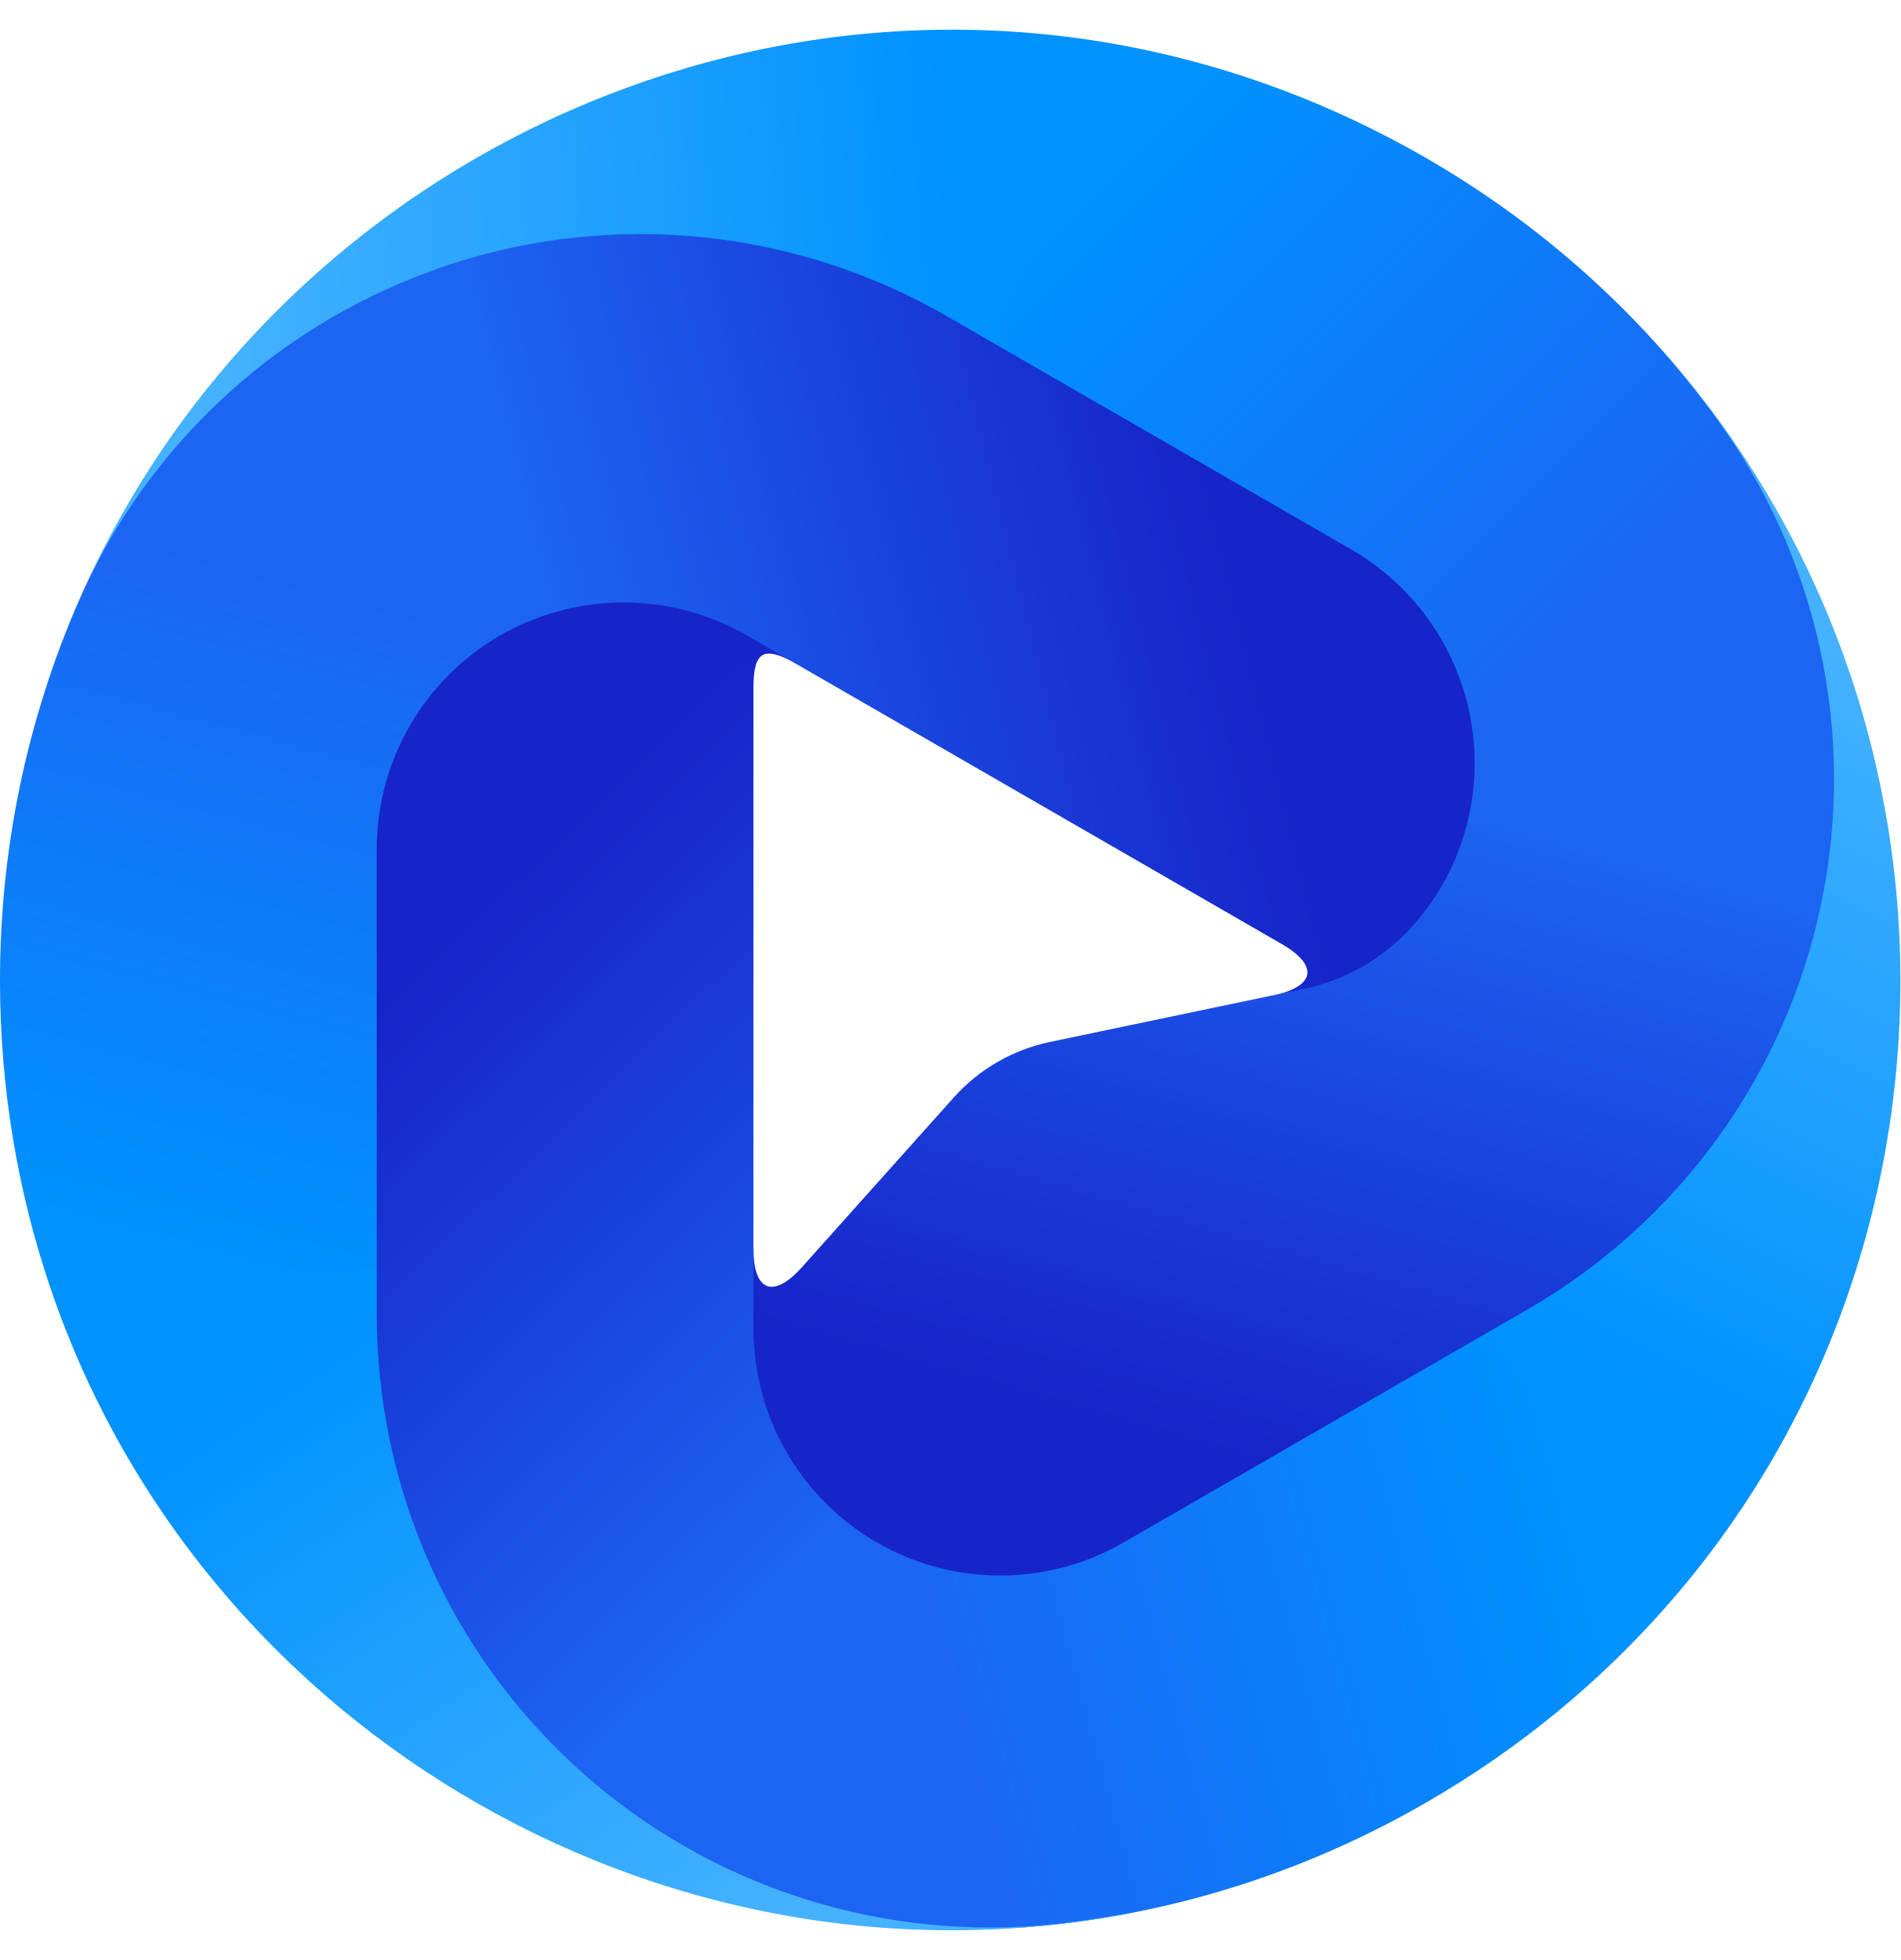
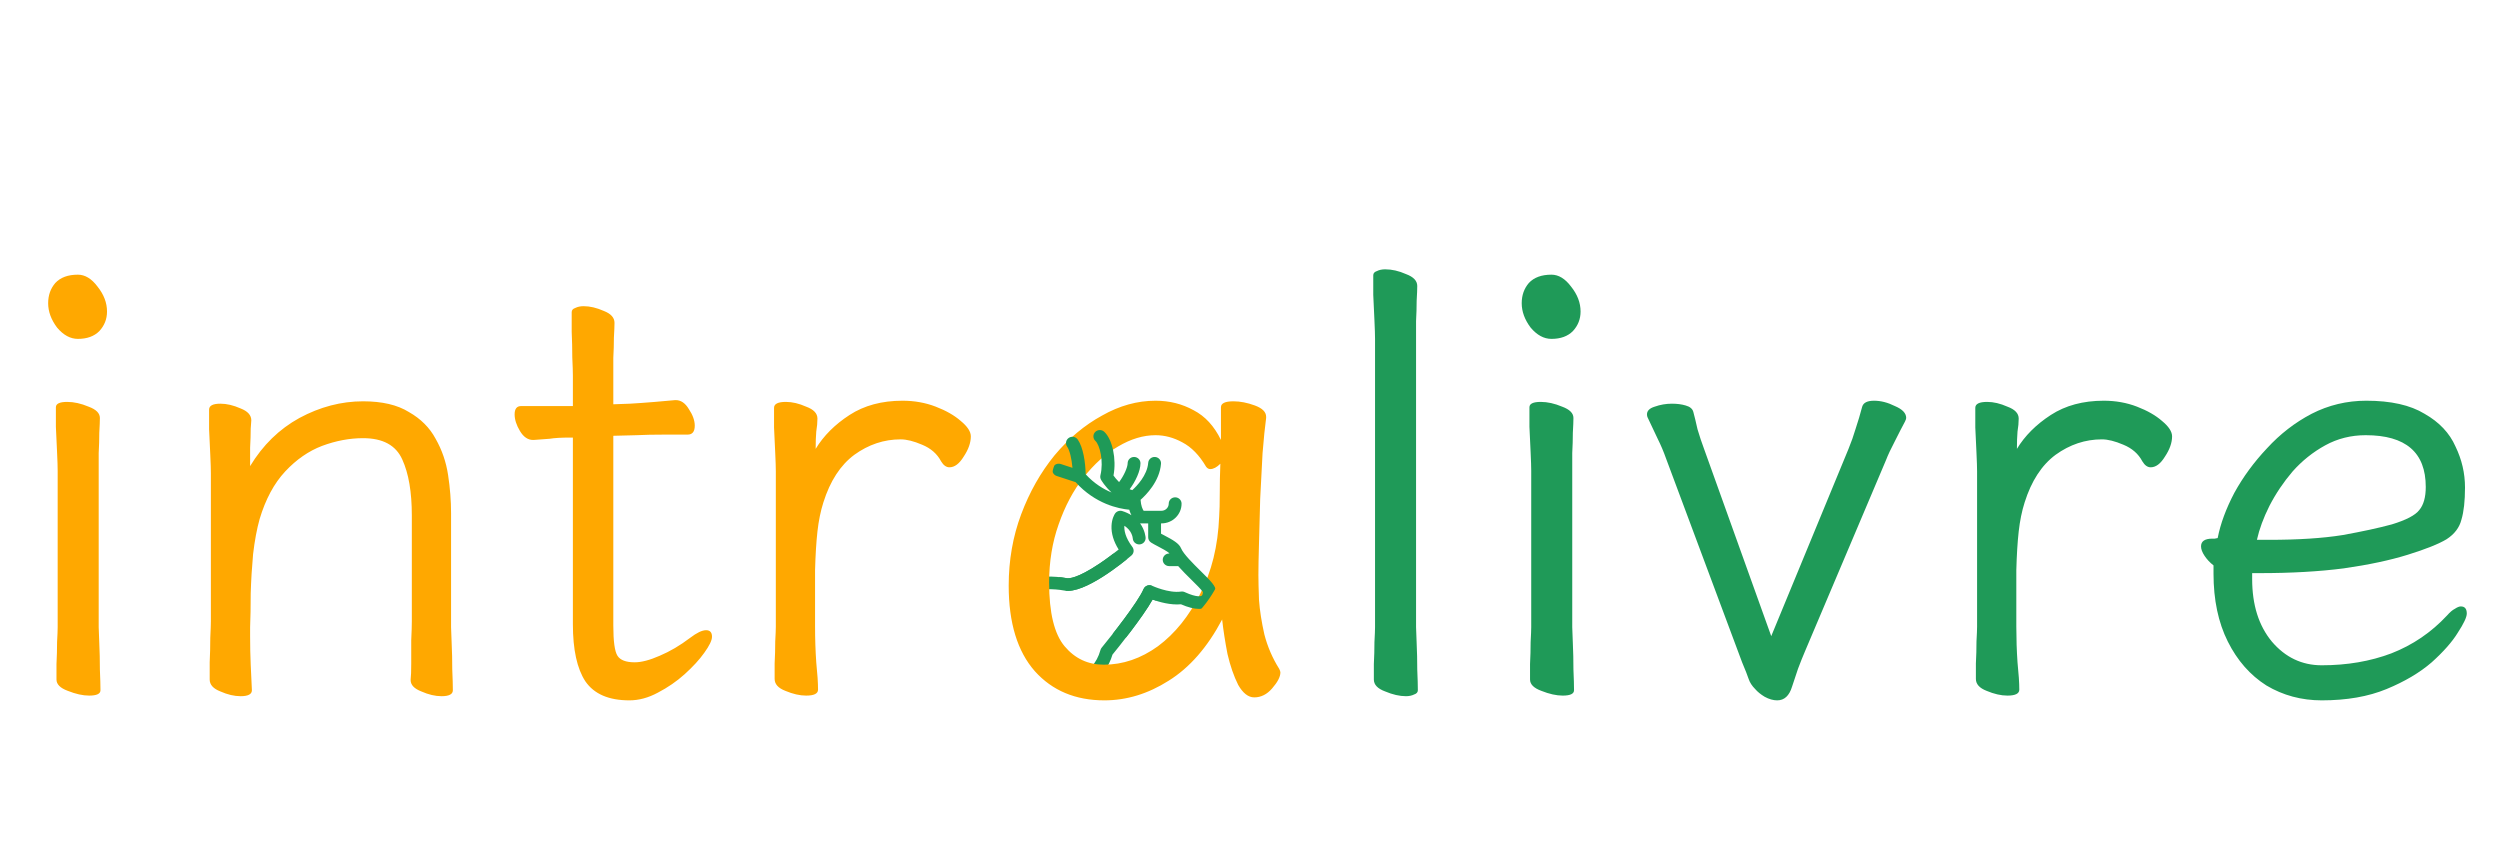
- <svg xmlns="http://www.w3.org/2000/svg" width="32" height="33" viewBox="0 0 32 33" fill="none">
-   <path d="M24.519 13.443C24.445 13.953 24.109 14.647 23.723 15.25C23.235 16.011 22.462 16.543 21.577 16.728L17.68 17.543C17.053 17.674 16.485 18.002 16.059 18.479L13.503 21.336C13.023 21.872 12.687 21.744 12.687 21.024C12.681 21.051 11.419 24.307 14.765 26.237C16.05 26.979 17.901 26.712 19.186 25.971L25.998 22.042C28.546 20.572 30.345 18.086 30.942 15.209C30.966 15.095 30.984 14.981 31.004 14.867L24.519 13.443Z" fill="url(#paint0_linear_2484_3243)" />
-   <path d="M22.753 9.518C24.038 10.259 24.564 11.363 24.564 12.846C24.564 13.048 24.548 13.247 24.519 13.443L27.264 14.621L31.004 14.866C31.483 12.095 30.544 9.242 28.862 6.974C27.596 5.268 25.967 3.787 24.008 2.657C22.417 1.74 20.764 1.135 19.102 0.803L17.236 3.22L16.646 5.996L22.753 9.518Z" fill="url(#paint1_linear_2484_3243)" />
-   <path d="M0.784 11.552C0.783 11.554 0.785 11.555 0.786 11.552C0.93 11.12 1.11 10.639 1.336 10.124C2.513 7.434 4.783 5.641 7.575 4.726C10.367 3.812 13.415 4.132 15.96 5.6L16.646 5.996L19.102 0.803C11.291 -0.757 3.307 3.833 0.794 11.522C0.792 11.525 0.788 11.538 0.784 11.552Z" fill="url(#paint2_linear_2484_3243)" />
-   <path d="M18.92 25.97C17.634 26.712 16.05 26.712 14.765 25.97C14.59 25.87 14.426 25.757 14.27 25.634L12.009 27.189L10.06 30.338C12.223 32.138 15.032 32.716 17.839 32.395C19.951 32.152 22.049 31.483 24.008 30.353C25.599 29.436 26.95 28.308 28.068 27.036L26.906 24.213L25.026 22.448L18.92 25.97Z" fill="url(#paint3_linear_2484_3243)" />
-   <path d="M14.27 25.634C13.28 24.854 12.687 23.657 12.687 22.375V22.248V11.572C12.687 10.969 12.865 10.866 13.388 11.168C12.582 10.703 10.72 9.107 8.421 10.433C7.136 11.175 6.077 12.812 6.077 14.295V22.153C6.077 25.092 7.599 28.157 9.794 30.113C9.881 30.191 9.971 30.264 10.06 30.338L14.27 25.634Z" fill="url(#paint4_linear_2484_3243)" />
-   <path d="M27.91 5.812C27.909 5.811 27.907 5.812 27.909 5.814C28.211 6.154 28.539 6.551 28.872 7.004C30.615 9.368 31.266 12.361 30.663 15.234C30.059 18.107 28.257 20.585 25.713 22.052L25.026 22.448L28.068 27.036C33.327 21.058 33.34 11.855 27.932 5.836C27.929 5.833 27.92 5.823 27.91 5.812Z" fill="url(#paint5_linear_2484_3243)" />
-   <path d="M6.344 14.294C6.344 12.811 7.136 11.441 8.421 10.699C8.596 10.599 8.776 10.513 8.96 10.44L8.743 7.706L7.219 4.579C4.577 5.55 2.44 7.558 1.315 10.147C0.469 12.096 9.792e-06 14.246 0 16.505C0 18.341 0.303 20.073 0.846 21.677L3.874 22.083L6.344 21.339V14.294V14.294Z" fill="url(#paint6_linear_2484_3243)" />
-   <path d="M8.96 10.44C10.132 9.973 11.465 10.058 12.576 10.699L12.687 10.763L21.582 15.894C22.206 16.254 22.15 16.608 21.445 16.756L21.958 16.648C22.633 16.507 23.25 16.162 23.722 15.659C24.533 14.795 24.831 13.752 24.831 12.846C24.83 11.363 24.038 9.993 22.753 9.251L15.941 5.322C13.393 3.853 10.339 3.539 7.546 4.461C7.436 4.497 7.327 4.539 7.219 4.579L8.96 10.44Z" fill="url(#paint7_linear_2484_3243)" />
-   <path d="M19.322 32.152C19.325 32.152 19.324 32.15 19.322 32.15C18.875 32.242 18.367 32.326 17.808 32.389C14.888 32.715 11.968 31.781 9.779 29.823C7.59 27.864 6.344 25.066 6.344 22.131L6.344 21.339L0.846 21.677C3.399 29.216 11.369 33.828 19.291 32.159C19.295 32.158 19.308 32.155 19.322 32.152Z" fill="url(#paint8_linear_2484_3243)" />
-   <defs>
-     <linearGradient id="paint0_linear_2484_3243" x1="20.06" y1="24.27" x2="23.207" y2="13.307" gradientUnits="userSpaceOnUse">
-       <stop stop-color="#1724C9" />
-       <stop offset="1" stop-color="#1C64F2" />
-     </linearGradient>
-     <linearGradient id="paint1_linear_2484_3243" x1="27.309" y1="10.9" x2="19.03" y2="2.65" gradientUnits="userSpaceOnUse">
-       <stop stop-color="#1C64F2" />
-       <stop offset="1" stop-color="#0092FF" />
-     </linearGradient>
-     <linearGradient id="paint2_linear_2484_3243" x1="16.165" y1="5.521" x2="3.674" y2="6.31" gradientUnits="userSpaceOnUse">
-       <stop stop-color="#0092FF" />
-       <stop offset="1" stop-color="#45B2FF" />
-     </linearGradient>
-     <linearGradient id="paint3_linear_2484_3243" x1="15.32" y1="29.163" x2="26.537" y2="26.136" gradientUnits="userSpaceOnUse">
-       <stop stop-color="#1C64F2" />
-       <stop offset="1" stop-color="#0092FF" />
-     </linearGradient>
-     <linearGradient id="paint4_linear_2484_3243" x1="7.269" y1="16.183" x2="15.232" y2="24.435" gradientUnits="userSpaceOnUse">
-       <stop stop-color="#1724C9" />
-       <stop offset="1" stop-color="#1C64F2" />
-     </linearGradient>
-     <linearGradient id="paint5_linear_2484_3243" x1="25.451" y1="22.136" x2="31.007" y2="10.934" gradientUnits="userSpaceOnUse">
-       <stop stop-color="#0092FF" />
-       <stop offset="1" stop-color="#45B2FF" />
-     </linearGradient>
-     <linearGradient id="paint6_linear_2484_3243" x1="5.364" y1="9.631" x2="2.391" y2="20.806" gradientUnits="userSpaceOnUse">
-       <stop stop-color="#1C64F2" />
-       <stop offset="1" stop-color="#0092FF" />
-     </linearGradient>
-     <linearGradient id="paint7_linear_2484_3243" x1="20.543" y1="9.099" x2="9.678" y2="11.804" gradientUnits="userSpaceOnUse">
-       <stop stop-color="#1724C9" />
-       <stop offset="1" stop-color="#1C64F2" />
-     </linearGradient>
-     <linearGradient id="paint8_linear_2484_3243" x1="6.407" y1="21.857" x2="13.333" y2="32.275" gradientUnits="userSpaceOnUse">
-       <stop stop-color="#0092FF" />
-       <stop offset="1" stop-color="#45B2FF" />
-     </linearGradient>
-   </defs>
+ <svg xmlns="http://www.w3.org/2000/svg" width="2523" height="869" viewBox="0 0 2523 869" fill="none">
+   <mask id="mask0_1_27" style="mask-type:alpha" maskUnits="userSpaceOnUse" x="1034" y="555" width="134" height="121">
+     <ellipse cx="1101" cy="615.5" rx="67" ry="60.5" fill="#D9D9D9" />
+   </mask>
+   <g mask="url(#mask0_1_27)">
+     <path d="M1211.69 576.268C1204.35 569.024 1194.29 559.102 1191.98 553.431C1189.94 548.428 1183.84 544.941 1174.76 540.191C1173.69 539.633 1172.65 539.091 1171.71 538.584V528.21H1172.14C1183.34 528.21 1192.45 519.263 1192.45 508.265C1192.45 504.749 1189.54 501.899 1185.97 501.899C1182.39 501.899 1179.49 504.748 1179.49 508.265C1179.49 512.243 1176.19 515.48 1172.14 515.48H1154.16C1153.09 513.908 1151.47 510.57 1151.07 504.411C1156.24 499.858 1170.33 485.913 1171.69 467.999C1171.96 464.493 1169.28 461.439 1165.71 461.177C1162.14 460.912 1159.03 463.545 1158.77 467.052C1157.8 479.804 1147.05 490.73 1142.71 494.647C1141.79 494.406 1140.9 494.093 1140.03 493.747C1145.85 486.066 1150.97 475.317 1150.97 467.526C1150.97 464.01 1148.07 461.16 1144.49 461.16C1140.92 461.16 1138.02 464.009 1138.02 467.526C1138.02 471.631 1134.13 480.363 1129.37 486.526C1126.81 484.016 1124.89 481.521 1123.74 479.881C1126.87 463.456 1122.74 443.4 1114.36 435.712C1111.74 433.314 1107.64 433.451 1105.2 436.022C1102.76 438.592 1102.9 442.62 1105.52 445.019C1109.88 449.017 1114 465.668 1110.55 479.601C1110.17 481.168 1110.4 482.821 1111.2 484.226C1111.47 484.697 1115.15 491.004 1121.79 497.012C1113.62 493.673 1104.33 488.058 1095.66 478.66C1095.4 466.448 1093.19 451.494 1087.63 443.55C1085.6 440.654 1081.57 439.921 1078.62 441.911C1075.67 443.903 1074.93 447.867 1076.95 450.763C1079.51 454.413 1081.52 462.722 1082.33 472.146L1070.52 468.277C1067.13 467.168 1063.46 468.967 1062.32 472.302C1061.19 475.638 1063.03 479.244 1066.42 480.354L1085.48 486.598C1105.52 508.694 1128.96 513.416 1139.64 514.387C1140.26 516.57 1141.02 518.413 1141.82 519.967C1139.24 518.337 1136.21 516.896 1132.63 515.779C1129.89 514.925 1126.9 515.949 1125.29 518.296C1124.76 519.086 1122.04 523.395 1121.74 530.685C1121.42 538.385 1123.84 546.402 1128.94 554.578C1124.6 558.038 1117.5 563.508 1109.63 568.788C1087.04 583.941 1078.63 583.874 1076.59 583.493C1063.1 580.968 1049.74 581.954 1039 582.747C1034.58 583.074 1030.42 583.381 1027 583.381C1016.63 583.381 997.437 580.118 978.874 576.962C958.165 573.442 936.752 569.801 923.326 569.801C904.689 569.801 886.061 578.773 873.717 586.3C860.135 594.581 847.362 605.449 841.931 613.343C835.591 622.56 837.661 629.936 839.323 635.862C840.092 638.606 840.82 641.198 840.82 644.066C840.82 647.757 837.309 652.349 834.213 656.4C830.505 661.254 827 665.84 827 671.224C827 674.74 829.9 677.605 833.479 677.605C837.057 677.605 839.958 674.769 839.958 671.253C840.073 669.938 842.784 666.391 844.579 664.044C848.675 658.685 853.771 652.016 853.781 644.088C854.976 646.048 856.288 647.895 857.718 649.682C863.59 665.32 861.865 681.896 852.577 698.959C845.356 712.225 836.074 720.794 835.989 720.872C834.666 722.076 833.912 723.77 833.912 725.544V777.345C833.91 777.425 833.91 777.505 833.912 777.585V793.444C833.912 794.127 834.024 794.807 834.245 795.457L841.156 815.827C842.038 818.426 844.514 820.179 847.303 820.179H861.125C863.425 820.179 865.552 818.982 866.716 817.032C867.878 815.083 867.903 812.673 866.778 810.703L846.87 775.798V766.511C847.877 749.246 864.589 733.093 879.339 718.837C883.999 714.333 888.531 709.948 892.51 705.612C892.309 706.733 892.083 707.864 891.799 709.021C889.071 720.135 883.404 728.767 883.353 728.843C882.265 730.472 881.996 732.5 882.624 734.348L903.358 795.457C903.54 795.994 903.794 796.504 904.114 796.975L917.937 817.345C919.139 819.116 921.161 820.179 923.328 820.179H937.15C939.704 820.179 942.018 818.706 943.062 816.418C944.107 814.13 943.686 811.452 941.988 809.578L909.743 774.019L903.775 756.429C908.56 741.002 922.96 724.762 936.895 709.053C942.283 702.977 947.569 697.017 952.204 691.18C960.243 692.091 983.243 694.451 1006.07 694.451C1015.94 694.451 1025.77 694.004 1034.34 692.812V738.34L1020.71 791.899C1020.41 793.074 1020.46 794.308 1020.85 795.457L1027.76 815.827C1028.65 818.426 1031.12 820.179 1033.91 820.179H1047.73C1050.03 820.179 1052.15 818.99 1053.31 817.049C1054.48 815.111 1054.51 812.711 1053.4 810.739L1036.8 781.17L1046.99 741.104L1052.18 728.546L1055.08 739.908V777.345C1055.07 777.425 1055.07 777.506 1055.08 777.587V793.444C1055.08 794.128 1055.19 794.808 1055.41 795.457L1062.32 815.827C1063.2 818.427 1065.68 820.18 1068.47 820.18H1082.29C1084.59 820.18 1086.72 818.983 1087.88 817.033C1089.04 815.084 1089.07 812.674 1087.94 810.703L1068.04 775.799V740.45C1070.41 735.018 1079.48 713.527 1081.47 697.371C1095.02 695.068 1115.24 685.574 1122.72 660.625C1127.78 654.432 1153.12 623.076 1163.18 605.103C1169.9 607.539 1181.29 610.814 1191.86 609.85C1198.97 612.944 1205.02 614.506 1210.06 614.506C1213.78 614.506 1216.96 613.667 1219.64 611.993C1223 609.892 1227 605.505 1227 596.536C1227 591.568 1222.58 587.009 1211.69 576.268ZM870.252 709.76C862.218 717.523 853.667 725.795 846.87 734.811V728.186C850.376 724.608 857.656 716.511 863.802 705.336C870.994 692.259 874.41 678.967 874.005 666.058C877.074 668.9 880.481 672.081 884.191 675.725C887.335 678.813 889.66 682.308 891.169 686.189C887.35 693.227 879.043 701.265 870.252 709.76ZM1212.68 601.253C1212.29 601.497 1208.52 603.454 1195.69 597.592C1195.68 597.583 1195.66 597.576 1195.64 597.568C1195.63 597.565 1195.62 597.56 1195.62 597.557C1195.6 597.549 1195.58 597.543 1195.56 597.534C1195.39 597.456 1195.21 597.384 1195.03 597.322C1194.97 597.303 1194.92 597.289 1194.86 597.272C1194.72 597.226 1194.57 597.182 1194.42 597.146C1194.34 597.124 1194.25 597.11 1194.16 597.092C1194.05 597.069 1193.93 597.044 1193.81 597.027C1193.7 597.01 1193.58 597.001 1193.46 596.99C1193.37 596.982 1193.28 596.971 1193.19 596.967C1193.04 596.96 1192.89 596.962 1192.74 596.965C1192.68 596.966 1192.62 596.964 1192.56 596.967C1192.36 596.976 1192.17 596.996 1191.97 597.024C1191.96 597.025 1191.94 597.025 1191.93 597.027C1191.92 597.028 1191.91 597.029 1191.89 597.031C1191.88 597.033 1191.87 597.034 1191.86 597.035C1179.35 598.799 1162.99 591.284 1162.83 591.211C1161.22 590.458 1159.37 590.389 1157.71 591.02C1156.05 591.65 1154.73 592.924 1154.05 594.542C1148.68 607.407 1121.74 641.567 1111.81 653.643C1111.24 654.33 1110.83 655.125 1110.6 655.977C1102.82 684.158 1076.36 685.198 1075.27 685.227C1071.73 685.29 1068.9 688.121 1068.9 691.592C1068.9 698.558 1066.06 708.838 1062.88 718.079L1054.21 684.019V671.223C1054.21 667.707 1051.31 664.857 1047.73 664.857C1044.16 664.857 1041.25 667.706 1041.25 671.223V678.542C1020.07 684.105 979.358 681.074 960.7 679.256C965.076 672.121 967.82 665.193 967.82 658.493C967.82 654.977 964.919 652.127 961.34 652.127C957.762 652.127 954.861 654.976 954.861 658.493C954.861 669.418 940.761 685.316 927.125 700.689C916.232 712.97 905.073 725.555 897.697 738.517L895.855 733.088C898.075 729.222 901.98 721.611 904.3 712.383C908.904 694.072 905.117 678.282 893.351 666.722C888.966 662.413 885.036 658.777 881.57 655.568C870.912 645.707 865.042 640.275 861.474 630.344C857.772 620.039 860.835 611.676 863.213 609.684C863.411 609.517 863.593 609.34 863.766 609.157C878.338 596.958 902.807 582.529 923.327 582.529C935.639 582.529 956.496 586.075 976.665 589.504C996.646 592.901 1015.52 596.11 1027 596.11C1030.9 596.11 1035.31 595.784 1039.97 595.441C1050.46 594.666 1062.36 593.789 1074.17 595.997C1094.36 599.78 1134.06 567.185 1141.82 560.613C1144.38 558.44 1144.81 554.694 1142.8 552.016C1135.59 542.412 1134.38 535.146 1134.71 530.627C1142.28 535.401 1143.13 542.472 1143.21 543.472C1143.44 546.952 1146.48 549.606 1150.03 549.42C1153.6 549.228 1156.34 546.227 1156.15 542.716C1156.12 542.231 1155.64 535.209 1150.57 528.152C1150.84 528.187 1151.12 528.21 1151.41 528.21H1158.75V542.214C1158.75 544.342 1159.83 546.33 1161.63 547.51C1163.47 548.712 1165.99 550.032 1168.66 551.429C1171.92 553.129 1178.62 556.636 1180.05 558.408C1180.08 558.47 1180.11 558.532 1180.14 558.594H1179.92C1176.34 558.594 1173.44 561.443 1173.44 564.96C1173.44 568.476 1176.34 571.326 1179.92 571.326H1188.27C1188.51 571.326 1188.75 571.31 1188.98 571.285C1193.1 575.969 1197.96 580.761 1202.51 585.25C1206.77 589.449 1212.49 595.093 1214.02 597.457C1213.91 599.421 1213.43 600.783 1212.68 601.253Z" fill="#1F9A58" />
+   </g>
+   <path d="M108 314.4C108 322 105.4 328.6 100.2 334.2C95 339.4 87.8 342 78.6 342C71 342 64 338.2 57.6 330.6C51.6 322.6 48.6 314.4 48.6 306C48.6 298 51 291.2 55.8 285.6C61 280 68.6 277.2 78.6 277.2C85.8 277.2 92.4 281.2 98.4 289.2C104.8 297.2 108 305.6 108 314.4ZM58.2 475.2C58.2 471.2 58 465 57.6 456.6C57.2 448.2 56.8 439.6 56.4 430.8C56.4 422 56.4 415.4 56.4 411C56.4 407.4 60.2 405.6 67.8 405.6C74.6 405.6 81.8 407.2 89.4 410.4C97 413.2 100.8 417 100.8 421.8C100.8 425 100.6 430 100.2 436.8C100.2 443.2 100 450 99.6 457.2C99.6 464.4 99.6 470.4 99.6 475.2V633C99.6 635.4 99.8 640.8 100.2 649.2C100.6 657.6 100.8 666.4 100.8 675.6C101.2 684.8 101.4 691.8 101.4 696.6C101.4 700.2 97.6 702 90 702C83.6 702 76.4 700.4 68.4 697.2C60.8 694.4 57 690.6 57 685.8C57 682.6 57 677.4 57 670.2C57.4 662.6 57.6 655.2 57.6 648C58 640.8 58.2 635.8 58.2 633V475.2ZM414.417 685.8C414.817 682.6 415.017 677.2 415.017 669.6C415.017 662 415.017 654.2 415.017 646.2C415.417 637.8 415.617 631.4 415.617 627V520.2C415.617 496.6 412.417 477.8 406.017 463.8C399.617 449.4 386.417 442.2 366.417 442.2C352.817 442.2 339.017 444.8 325.017 450C311.417 455.2 299.017 463.8 287.817 475.8C276.617 487.8 268.017 503.8 262.017 523.8C259.217 533.8 257.017 545.6 255.417 559.2C254.217 572.4 253.417 585.6 253.017 598.8C253.017 612 252.817 623.4 252.417 633V642.6C252.417 652.2 252.617 661.6 253.017 670.8C253.417 680 253.817 688.6 254.217 696.6C254.217 700.6 250.417 702.6 242.817 702.6C236.417 702.6 229.617 701 222.417 697.8C215.217 695 211.617 691 211.617 685.8C211.617 682.6 211.617 676.8 211.617 668.4C212.017 660 212.217 651.8 212.217 643.8C212.617 635.4 212.817 629.8 212.817 627V477.6C212.817 473.6 212.617 467.4 212.217 459C211.817 450.6 211.417 442 211.017 433.2C211.017 424.4 211.017 417.8 211.017 413.4C211.017 409.4 214.817 407.4 222.417 407.4C228.817 407.4 235.617 409 242.817 412.2C250.017 415 253.617 419 253.617 424.2C253.617 424.2 253.417 427 253.017 432.6C253.017 438.2 252.817 444.6 252.417 451.8C252.417 459 252.417 465.2 252.417 470.4C265.217 449.2 281.817 433 302.217 421.8C323.017 410.6 344.417 405 366.417 405C385.617 405 401.017 408.6 412.617 415.8C424.617 422.6 433.617 431.6 439.617 442.8C446.017 454 450.217 466.2 452.217 479.4C454.217 492.6 455.217 505.4 455.217 517.8V633C455.217 635.4 455.417 640.8 455.817 649.2C456.217 657.6 456.417 666.4 456.417 675.6C456.817 684.8 457.017 691.8 457.017 696.6C457.017 700.6 453.217 702.6 445.617 702.6C439.217 702.6 432.417 701 425.217 697.8C418.017 695 414.417 691.2 414.417 686.4V685.8ZM578.152 441.6H575.152C566.352 441.6 559.552 442 554.752 442.8C549.952 443.2 544.552 443.6 538.552 444H537.952C532.752 444 528.352 441 524.752 435C521.152 429 519.352 423.4 519.352 418.2C519.352 412.6 521.552 409.8 525.952 409.8H578.152V379.2C578.152 375.2 577.952 369 577.552 360.6C577.552 352.2 577.352 343.6 576.952 334.8C576.952 326 576.952 319.4 576.952 315C576.952 313 578.152 311.6 580.552 310.8C582.952 309.6 585.752 309 588.952 309C595.352 309 602.152 310.6 609.352 313.8C616.552 316.6 620.152 320.6 620.152 325.8C620.152 329 619.952 334 619.552 340.8C619.552 347.2 619.352 354 618.952 361.2C618.952 368.4 618.952 374.4 618.952 379.2V408L635.752 407.4C642.952 407 651.352 406.4 660.952 405.6C670.552 404.8 677.352 404.2 681.352 403.8H681.952C687.152 403.8 691.552 406.8 695.152 412.8C699.152 418.8 701.152 424.4 701.152 429.6C701.152 435.6 698.752 438.6 693.952 438.6C689.952 438.6 682.352 438.6 671.152 438.6C659.952 438.6 650.352 438.8 642.352 439.2L618.952 439.8V631.2C618.952 647.2 620.352 657.4 623.152 661.8C625.952 666.2 631.752 668.4 640.552 668.4C647.352 668.4 655.752 666.2 665.752 661.8C676.152 657.4 686.352 651.4 696.352 643.8C703.152 638.6 708.552 636 712.552 636C716.552 636 718.552 638.2 718.552 642.6C718.552 646.2 715.952 651.6 710.752 658.8C705.952 665.6 699.352 672.8 690.952 680.4C682.952 687.6 673.952 693.8 663.952 699C654.352 704.2 644.752 706.8 635.152 706.8C614.352 706.8 599.552 700.4 590.752 687.6C582.352 674.8 578.152 655.6 578.152 630V441.6ZM782.963 475.8C782.963 471.8 782.763 465.6 782.363 457.2C781.963 448.8 781.563 440.2 781.163 431.4C781.163 422.6 781.163 416 781.163 411.6C781.163 407.6 785.163 405.6 793.163 405.6C799.563 405.6 806.363 407.2 813.563 410.4C821.163 413.2 824.963 417.2 824.963 422.4C824.963 426.4 824.563 430.8 823.763 435.6C823.363 440.4 823.163 446.2 823.163 453C831.163 439.8 842.563 428.4 857.363 418.8C872.163 409.2 889.963 404.4 910.763 404.4C922.763 404.4 933.963 406.4 944.363 410.4C954.763 414.4 963.163 419.2 969.563 424.8C976.363 430.4 979.763 435.6 979.763 440.4C979.763 446.8 977.363 453.6 972.563 460.8C968.163 468 963.363 471.6 958.163 471.6C954.963 471.6 952.163 469.6 949.763 465.6C945.763 458 939.363 452.4 930.563 448.8C922.163 445.2 914.963 443.4 908.963 443.4C892.163 443.4 876.563 448.6 862.163 459C848.163 469.4 837.763 485.4 830.963 507C828.163 515.8 826.163 525.6 824.963 536.4C823.763 547.2 822.963 560.2 822.563 575.4C822.563 590.6 822.563 609.6 822.563 632.4C822.563 644.8 822.963 656.8 823.763 668.4C824.963 680 825.563 689.2 825.563 696C825.563 700 821.563 702 813.563 702C807.163 702 800.163 700.4 792.563 697.2C785.363 694.4 781.763 690.4 781.763 685.2C781.763 682 781.763 676.8 781.763 669.6C782.163 662 782.363 654.6 782.363 647.4C782.763 640.2 782.963 635.2 782.963 632.4V475.8ZM1277.78 421.8C1276.58 430.6 1275.38 442.4 1274.18 457.2C1273.38 471.6 1272.58 487 1271.78 503.4C1271.38 519.4 1270.98 534.4 1270.58 548.4C1270.18 562.4 1269.98 573 1269.98 580.2C1269.98 585.8 1270.18 594.2 1270.58 605.4C1271.38 616.2 1273.18 627.8 1275.98 640.2C1279.18 652.6 1284.18 664.2 1290.98 675C1291.78 676.6 1292.18 677.8 1292.18 678.6C1292.18 683 1289.38 688.4 1283.78 694.8C1278.58 700.8 1272.58 703.8 1265.78 703.8C1259.78 703.8 1254.38 699.6 1249.58 691.2C1245.18 682.4 1241.58 672 1238.78 660C1236.38 647.6 1234.58 636 1233.38 625.2C1218.58 653.2 1200.58 673.8 1179.38 687C1158.58 700.2 1136.98 706.8 1114.58 706.8C1085.38 706.8 1061.98 697 1044.38 677.4C1026.78 657.4 1017.98 628.6 1017.98 591C1017.98 565.4 1022.18 541.4 1030.58 519C1038.98 496.6 1050.18 476.8 1064.18 459.6C1078.58 442.4 1094.58 429 1112.18 419.4C1129.78 409.4 1147.78 404.4 1166.18 404.4C1180.18 404.4 1192.98 407.6 1204.58 414C1216.18 420 1225.38 430 1232.18 444V411C1232.18 407 1236.38 405 1244.78 405C1251.58 405 1258.78 406.4 1266.38 409.2C1273.98 412 1277.78 415.8 1277.78 420.6V421.8ZM1231.58 468C1227.98 471.6 1224.58 473.4 1221.38 473.4C1219.78 473.4 1218.38 472.6 1217.18 471C1210.38 459.4 1202.38 451.2 1193.18 446.4C1184.38 441.6 1175.38 439.2 1166.18 439.2C1153.78 439.2 1141.18 443 1128.38 450.6C1115.98 457.8 1104.38 468.2 1093.58 481.8C1083.18 495 1074.78 510.8 1068.38 529.2C1061.98 547.2 1058.78 566.8 1058.78 588C1058.78 618.4 1063.98 639.8 1074.38 652.2C1084.78 664.6 1097.98 670.8 1113.98 670.8C1133.18 670.8 1151.38 664.6 1168.58 652.2C1185.78 639.4 1199.98 621.8 1211.18 599.4C1222.78 577 1229.18 551 1230.38 521.4C1230.78 515.8 1230.98 508 1230.98 498C1230.98 488 1231.18 478 1231.58 468Z" fill="#FFA800" />
+   <path d="M1387.69 342C1387.69 338 1387.49 331.8 1387.09 323.4C1386.69 315 1386.29 306.4 1385.89 297.6C1385.89 288.8 1385.89 282.2 1385.89 277.8C1385.89 275.8 1387.09 274.4 1389.49 273.6C1391.89 272.4 1394.69 271.8 1397.89 271.8C1404.69 271.8 1411.69 273.4 1418.89 276.6C1426.49 279.4 1430.29 283.4 1430.29 288.6C1430.29 291.8 1430.09 296.8 1429.69 303.6C1429.69 310 1429.49 316.8 1429.09 324C1429.09 331.2 1429.09 337.2 1429.09 342V633C1429.09 635.4 1429.29 640.8 1429.69 649.2C1430.09 657.6 1430.29 666.4 1430.29 675.6C1430.69 684.8 1430.89 691.8 1430.89 696.6C1430.89 698.6 1429.69 700 1427.29 700.8C1424.89 702 1422.09 702.6 1418.89 702.6C1412.49 702.6 1405.49 701 1397.89 697.8C1390.29 695 1386.49 691 1386.49 685.8C1386.49 682.6 1386.49 677.4 1386.49 670.2C1386.89 662.6 1387.09 655.2 1387.09 648C1387.49 640.8 1387.69 635.8 1387.69 633V342ZM1595.11 314.4C1595.11 322 1592.51 328.6 1587.31 334.2C1582.11 339.4 1574.91 342 1565.71 342C1558.11 342 1551.11 338.2 1544.71 330.6C1538.71 322.6 1535.71 314.4 1535.71 306C1535.71 298 1538.11 291.2 1542.91 285.6C1548.11 280 1555.71 277.2 1565.71 277.2C1572.91 277.2 1579.51 281.2 1585.51 289.2C1591.91 297.2 1595.11 305.6 1595.11 314.4ZM1545.31 475.2C1545.31 471.2 1545.11 465 1544.71 456.6C1544.31 448.2 1543.91 439.6 1543.51 430.8C1543.51 422 1543.51 415.4 1543.51 411C1543.51 407.4 1547.31 405.6 1554.91 405.6C1561.71 405.6 1568.91 407.2 1576.51 410.4C1584.11 413.2 1587.91 417 1587.91 421.8C1587.91 425 1587.71 430 1587.31 436.8C1587.31 443.2 1587.11 450 1586.71 457.2C1586.71 464.4 1586.71 470.4 1586.71 475.2V633C1586.71 635.4 1586.91 640.8 1587.31 649.2C1587.71 657.6 1587.91 666.4 1587.91 675.6C1588.31 684.8 1588.51 691.8 1588.51 696.6C1588.51 700.2 1584.71 702 1577.11 702C1570.71 702 1563.51 700.4 1555.51 697.2C1547.91 694.4 1544.11 690.6 1544.11 685.8C1544.11 682.6 1544.11 677.4 1544.11 670.2C1544.51 662.6 1544.71 655.2 1544.71 648C1545.11 640.8 1545.31 635.8 1545.31 633V475.2ZM1865.53 453C1868.33 446.2 1870.73 439.4 1872.73 432.6C1875.13 425.4 1877.33 418 1879.33 410.4C1880.53 406.4 1884.53 404.4 1891.33 404.4C1898.13 404.4 1905.13 406.2 1912.33 409.8C1919.93 413 1923.73 417 1923.73 421.8C1923.73 422.6 1923.33 423.8 1922.53 425.4C1919.73 430.6 1916.33 437.2 1912.33 445.2C1908.33 452.8 1905.33 459.2 1903.33 464.4L1821.73 657C1819.33 662.6 1816.93 668.6 1814.53 675C1812.53 681 1810.53 687 1808.53 693C1805.73 702.2 1800.73 706.8 1793.53 706.8C1789.53 706.8 1785.33 705.6 1780.93 703.2C1776.93 700.8 1773.73 698.2 1771.33 695.4C1768.13 692.2 1765.93 688.8 1764.73 685.2C1763.53 681.6 1761.33 676 1758.13 668.4L1681.33 462.6C1678.93 455.8 1676.13 449.2 1672.93 442.8C1669.73 436 1666.33 428.8 1662.73 421.2C1662.33 420.4 1662.13 419.4 1662.13 418.2C1662.13 414.6 1664.73 412 1669.93 410.4C1675.53 408.4 1681.33 407.4 1687.33 407.4C1692.53 407.4 1697.13 408 1701.13 409.2C1705.53 410.4 1708.13 412.6 1708.93 415.8C1710.13 420.2 1711.53 426 1713.13 433.2C1715.13 440 1717.33 446.6 1719.73 453L1787.53 642L1865.53 453ZM1995.27 475.8C1995.27 471.8 1995.07 465.6 1994.67 457.2C1994.27 448.8 1993.87 440.2 1993.47 431.4C1993.47 422.6 1993.47 416 1993.47 411.6C1993.47 407.6 1997.47 405.6 2005.47 405.6C2011.87 405.6 2018.67 407.2 2025.87 410.4C2033.47 413.2 2037.27 417.2 2037.27 422.4C2037.27 426.4 2036.87 430.8 2036.07 435.6C2035.67 440.4 2035.47 446.2 2035.47 453C2043.47 439.8 2054.87 428.4 2069.67 418.8C2084.47 409.2 2102.27 404.4 2123.07 404.4C2135.07 404.4 2146.27 406.4 2156.67 410.4C2167.07 414.4 2175.47 419.2 2181.87 424.8C2188.67 430.4 2192.07 435.6 2192.07 440.4C2192.07 446.8 2189.67 453.6 2184.87 460.8C2180.47 468 2175.67 471.6 2170.47 471.6C2167.27 471.6 2164.47 469.6 2162.07 465.6C2158.07 458 2151.67 452.4 2142.87 448.8C2134.47 445.2 2127.27 443.4 2121.27 443.4C2104.47 443.4 2088.87 448.6 2074.47 459C2060.47 469.4 2050.07 485.4 2043.27 507C2040.47 515.8 2038.47 525.6 2037.27 536.4C2036.07 547.2 2035.27 560.2 2034.87 575.4C2034.87 590.6 2034.87 609.6 2034.87 632.4C2034.87 644.8 2035.27 656.8 2036.07 668.4C2037.27 680 2037.87 689.2 2037.87 696C2037.87 700 2033.87 702 2025.87 702C2019.47 702 2012.47 700.4 2004.87 697.2C1997.67 694.4 1994.07 690.4 1994.07 685.2C1994.07 682 1994.07 676.8 1994.07 669.6C1994.47 662 1994.67 654.6 1994.67 647.4C1995.07 640.2 1995.27 635.2 1995.27 632.4V475.8ZM2272.88 578.4V584.4C2272.88 610.4 2279.48 631.4 2292.68 647.4C2306.28 663.4 2323.08 671.4 2343.08 671.4C2368.68 671.4 2392.08 667.4 2413.28 659.4C2434.88 651 2453.68 638.2 2469.68 621C2472.48 617.8 2475.08 615.6 2477.48 614.4C2479.88 612.8 2481.88 612 2483.48 612C2487.48 612 2489.48 614.4 2489.48 619.2C2489.48 622.8 2486.48 629.2 2480.48 638.4C2474.88 647.6 2466.08 657.6 2454.08 668.4C2442.08 678.8 2426.88 687.8 2408.48 695.4C2390.08 703 2368.28 706.8 2343.08 706.8C2322.68 706.8 2304.08 701.8 2287.28 691.8C2270.88 681.4 2257.88 666.6 2248.28 647.4C2238.68 628.2 2233.88 605.4 2233.88 579V570.6C2230.28 567.8 2227.28 564.6 2224.88 561C2222.48 557.4 2221.28 554.2 2221.28 551.4C2221.28 546.2 2225.08 543.6 2232.68 543.6C2233.08 543.6 2233.88 543.6 2235.08 543.6C2236.68 543.2 2237.68 543 2238.08 543C2240.88 528.6 2246.48 513.4 2254.88 497.4C2263.68 481.4 2274.68 466.4 2287.88 452.4C2301.08 438 2316.08 426.4 2332.88 417.6C2350.08 408.8 2368.48 404.4 2388.08 404.4C2412.88 404.4 2432.48 408.8 2446.88 417.6C2461.68 426 2472.08 437 2478.08 450.6C2484.48 463.8 2487.68 477.6 2487.68 492C2487.68 505.6 2486.48 516.4 2484.08 524.4C2482.08 532.4 2477.08 539 2469.08 544.2C2461.08 549 2448.08 554.2 2430.08 559.8C2412.08 565.4 2390.48 570 2365.28 573.6C2340.48 576.8 2312.28 578.4 2280.68 578.4H2272.88ZM2289.68 544.8C2319.28 544.8 2344.08 543.2 2364.08 540C2384.08 536.4 2400.68 532.8 2413.88 529.2C2428.28 524.8 2437.48 520 2441.48 514.8C2445.88 509.6 2448.08 501.8 2448.08 491.4C2448.08 456.6 2427.88 439.2 2387.48 439.2C2372.68 439.2 2359.08 442.6 2346.68 449.4C2334.28 456.2 2323.28 465 2313.68 475.8C2304.48 486.6 2296.68 498.2 2290.28 510.6C2284.28 522.6 2280.08 534 2277.68 544.8H2289.68Z" fill="#1F9A58" />
+   <mask id="mask1_1_27" style="mask-type:alpha" maskUnits="userSpaceOnUse" x="1056" y="395" width="189" height="250">
+     <ellipse cx="1150.5" cy="520" rx="94.5" ry="125" fill="#D9D9D9" />
+   </mask>
+   <g mask="url(#mask1_1_27)">
+     <path d="M1211.69 576.268C1204.35 569.024 1194.29 559.102 1191.98 553.431C1189.94 548.428 1183.84 544.941 1174.76 540.191C1173.69 539.633 1172.65 539.091 1171.71 538.584V528.21H1172.14C1183.34 528.21 1192.45 519.263 1192.45 508.265C1192.45 504.749 1189.54 501.899 1185.97 501.899C1182.39 501.899 1179.49 504.748 1179.49 508.265C1179.49 512.243 1176.19 515.48 1172.14 515.48H1154.16C1153.09 513.908 1151.47 510.57 1151.07 504.411C1156.24 499.858 1170.33 485.913 1171.69 467.999C1171.96 464.493 1169.28 461.439 1165.71 461.177C1162.14 460.912 1159.03 463.545 1158.77 467.052C1157.8 479.804 1147.05 490.73 1142.71 494.647C1141.79 494.406 1140.9 494.093 1140.03 493.747C1145.85 486.066 1150.97 475.317 1150.97 467.526C1150.97 464.01 1148.07 461.16 1144.49 461.16C1140.92 461.16 1138.02 464.009 1138.02 467.526C1138.02 471.631 1134.13 480.363 1129.37 486.526C1126.81 484.016 1124.89 481.521 1123.74 479.881C1126.87 463.456 1122.74 443.4 1114.36 435.712C1111.74 433.314 1107.64 433.451 1105.2 436.022C1102.76 438.592 1102.9 442.62 1105.52 445.019C1109.88 449.017 1114 465.668 1110.55 479.601C1110.17 481.168 1110.4 482.821 1111.2 484.226C1111.47 484.697 1115.15 491.004 1121.79 497.012C1113.62 493.673 1104.33 488.058 1095.66 478.66C1095.4 466.448 1093.19 451.494 1087.63 443.55C1085.6 440.654 1081.57 439.921 1078.62 441.911C1075.67 443.903 1074.93 447.867 1076.95 450.763C1079.51 454.413 1081.52 462.722 1082.33 472.146L1070.52 468.277C1067.13 467.168 1063.46 468.967 1062.32 472.302C1061.19 475.638 1063.03 479.244 1066.42 480.354L1085.48 486.598C1105.52 508.694 1128.96 513.416 1139.64 514.387C1140.26 516.57 1141.02 518.413 1141.82 519.967C1139.24 518.337 1136.21 516.896 1132.63 515.779C1129.89 514.925 1126.9 515.949 1125.29 518.296C1124.76 519.086 1122.04 523.395 1121.74 530.685C1121.42 538.385 1123.84 546.402 1128.94 554.578C1124.6 558.038 1117.5 563.508 1109.63 568.788C1087.04 583.941 1078.63 583.874 1076.59 583.493C1063.1 580.968 1049.74 581.954 1039 582.747C1034.58 583.074 1030.42 583.381 1027 583.381C1016.63 583.381 997.437 580.118 978.874 576.962C958.165 573.442 936.752 569.801 923.326 569.801C904.689 569.801 886.061 578.773 873.717 586.3C860.135 594.581 847.362 605.449 841.931 613.343C835.591 622.56 837.661 629.936 839.323 635.862C840.092 638.606 840.82 641.198 840.82 644.066C840.82 647.757 837.309 652.349 834.213 656.4C830.505 661.254 827 665.84 827 671.224C827 674.74 829.9 677.605 833.479 677.605C837.057 677.605 839.958 674.769 839.958 671.253C840.073 669.938 842.784 666.391 844.579 664.044C848.675 658.685 853.771 652.016 853.781 644.088C854.976 646.048 856.288 647.895 857.718 649.682C863.59 665.32 861.865 681.896 852.577 698.959C845.356 712.225 836.074 720.794 835.989 720.872C834.666 722.076 833.912 723.77 833.912 725.544V777.345C833.91 777.425 833.91 777.505 833.912 777.585V793.444C833.912 794.127 834.024 794.807 834.245 795.457L841.156 815.827C842.038 818.426 844.514 820.179 847.303 820.179H861.125C863.425 820.179 865.552 818.982 866.716 817.032C867.878 815.083 867.903 812.673 866.778 810.703L846.87 775.798V766.511C847.877 749.246 864.589 733.093 879.339 718.837C883.999 714.333 888.531 709.948 892.51 705.612C892.309 706.733 892.083 707.864 891.799 709.021C889.071 720.135 883.404 728.767 883.353 728.843C882.265 730.472 881.996 732.5 882.624 734.348L903.358 795.457C903.54 795.994 903.794 796.504 904.114 796.975L917.937 817.345C919.139 819.116 921.161 820.179 923.328 820.179H937.15C939.704 820.179 942.018 818.706 943.062 816.418C944.107 814.13 943.686 811.452 941.988 809.578L909.743 774.019L903.775 756.429C908.56 741.002 922.96 724.762 936.895 709.053C942.283 702.977 947.569 697.017 952.204 691.18C960.243 692.091 983.243 694.451 1006.07 694.451C1015.94 694.451 1025.77 694.004 1034.34 692.812V738.34L1020.71 791.899C1020.41 793.074 1020.46 794.308 1020.85 795.457L1027.76 815.827C1028.65 818.426 1031.12 820.179 1033.91 820.179H1047.73C1050.03 820.179 1052.15 818.99 1053.31 817.049C1054.48 815.111 1054.51 812.711 1053.4 810.739L1036.8 781.17L1046.99 741.104L1052.18 728.546L1055.08 739.908V777.345C1055.07 777.425 1055.07 777.506 1055.08 777.587V793.444C1055.08 794.128 1055.19 794.808 1055.41 795.457L1062.32 815.827C1063.2 818.427 1065.68 820.18 1068.47 820.18H1082.29C1084.59 820.18 1086.72 818.983 1087.88 817.033C1089.04 815.084 1089.07 812.674 1087.94 810.703L1068.04 775.799V740.45C1070.41 735.018 1079.48 713.527 1081.47 697.371C1095.02 695.068 1115.24 685.574 1122.72 660.625C1127.78 654.432 1153.12 623.076 1163.18 605.103C1169.9 607.539 1181.29 610.814 1191.86 609.85C1198.97 612.944 1205.02 614.506 1210.06 614.506C1213.78 614.506 1216.96 613.667 1219.64 611.993C1223 609.892 1227 605.505 1227 596.536C1227 591.568 1222.58 587.009 1211.69 576.268ZM870.252 709.76C862.218 717.523 853.667 725.795 846.87 734.811V728.186C850.376 724.608 857.656 716.511 863.802 705.336C870.994 692.259 874.41 678.967 874.005 666.058C877.074 668.9 880.481 672.081 884.191 675.725C887.335 678.813 889.66 682.308 891.169 686.189C887.35 693.227 879.043 701.265 870.252 709.76ZM1212.68 601.253C1212.29 601.497 1208.52 603.454 1195.69 597.592C1195.68 597.583 1195.66 597.576 1195.64 597.568C1195.63 597.565 1195.62 597.56 1195.62 597.557C1195.6 597.549 1195.58 597.543 1195.56 597.534C1195.39 597.456 1195.21 597.384 1195.03 597.322C1194.97 597.303 1194.92 597.289 1194.86 597.272C1194.72 597.226 1194.57 597.182 1194.42 597.146C1194.34 597.124 1194.25 597.11 1194.16 597.092C1194.05 597.069 1193.93 597.044 1193.81 597.027C1193.7 597.01 1193.58 597.001 1193.46 596.99C1193.37 596.982 1193.28 596.971 1193.19 596.967C1193.04 596.96 1192.89 596.962 1192.74 596.965C1192.68 596.966 1192.62 596.964 1192.56 596.967C1192.36 596.976 1192.17 596.996 1191.97 597.024C1191.96 597.025 1191.94 597.025 1191.93 597.027C1191.92 597.028 1191.91 597.029 1191.89 597.031C1191.88 597.033 1191.87 597.034 1191.86 597.035C1179.35 598.799 1162.99 591.284 1162.83 591.211C1161.22 590.458 1159.37 590.389 1157.71 591.02C1156.05 591.65 1154.73 592.924 1154.05 594.542C1148.68 607.407 1121.74 641.567 1111.81 653.643C1111.24 654.33 1110.83 655.125 1110.6 655.977C1102.82 684.158 1076.36 685.198 1075.27 685.227C1071.73 685.29 1068.9 688.121 1068.9 691.592C1068.9 698.558 1066.06 708.838 1062.88 718.079L1054.21 684.019V671.223C1054.21 667.707 1051.31 664.857 1047.73 664.857C1044.16 664.857 1041.25 667.706 1041.25 671.223V678.542C1020.07 684.105 979.358 681.074 960.7 679.256C965.076 672.121 967.82 665.193 967.82 658.493C967.82 654.977 964.919 652.127 961.34 652.127C957.762 652.127 954.861 654.976 954.861 658.493C954.861 669.418 940.761 685.316 927.125 700.689C916.232 712.97 905.073 725.555 897.697 738.517L895.855 733.088C898.075 729.222 901.98 721.611 904.3 712.383C908.904 694.072 905.117 678.282 893.351 666.722C888.966 662.413 885.036 658.777 881.57 655.568C870.912 645.707 865.042 640.275 861.474 630.344C857.772 620.039 860.835 611.676 863.213 609.684C863.411 609.517 863.593 609.34 863.766 609.157C878.338 596.958 902.807 582.529 923.327 582.529C935.639 582.529 956.496 586.075 976.665 589.504C996.646 592.901 1015.52 596.11 1027 596.11C1030.9 596.11 1035.31 595.784 1039.97 595.441C1050.46 594.666 1062.36 593.789 1074.17 595.997C1094.36 599.78 1134.06 567.185 1141.82 560.613C1144.38 558.44 1144.81 554.694 1142.8 552.016C1135.59 542.412 1134.38 535.146 1134.71 530.627C1142.28 535.401 1143.13 542.472 1143.21 543.472C1143.44 546.952 1146.48 549.606 1150.03 549.42C1153.6 549.228 1156.34 546.227 1156.15 542.716C1156.12 542.231 1155.64 535.209 1150.57 528.152C1150.84 528.187 1151.12 528.21 1151.41 528.21H1158.75V542.214C1158.75 544.342 1159.83 546.33 1161.63 547.51C1163.47 548.712 1165.99 550.032 1168.66 551.429C1171.92 553.129 1178.62 556.636 1180.05 558.408C1180.08 558.47 1180.11 558.532 1180.14 558.594H1179.92C1176.34 558.594 1173.44 561.443 1173.44 564.96C1173.44 568.476 1176.34 571.326 1179.92 571.326H1188.27C1188.51 571.326 1188.75 571.31 1188.98 571.285C1193.1 575.969 1197.96 580.761 1202.51 585.25C1206.77 589.449 1212.49 595.093 1214.02 597.457C1213.91 599.421 1213.43 600.783 1212.68 601.253Z" fill="#1F9A58" />
+   </g>
</svg>
